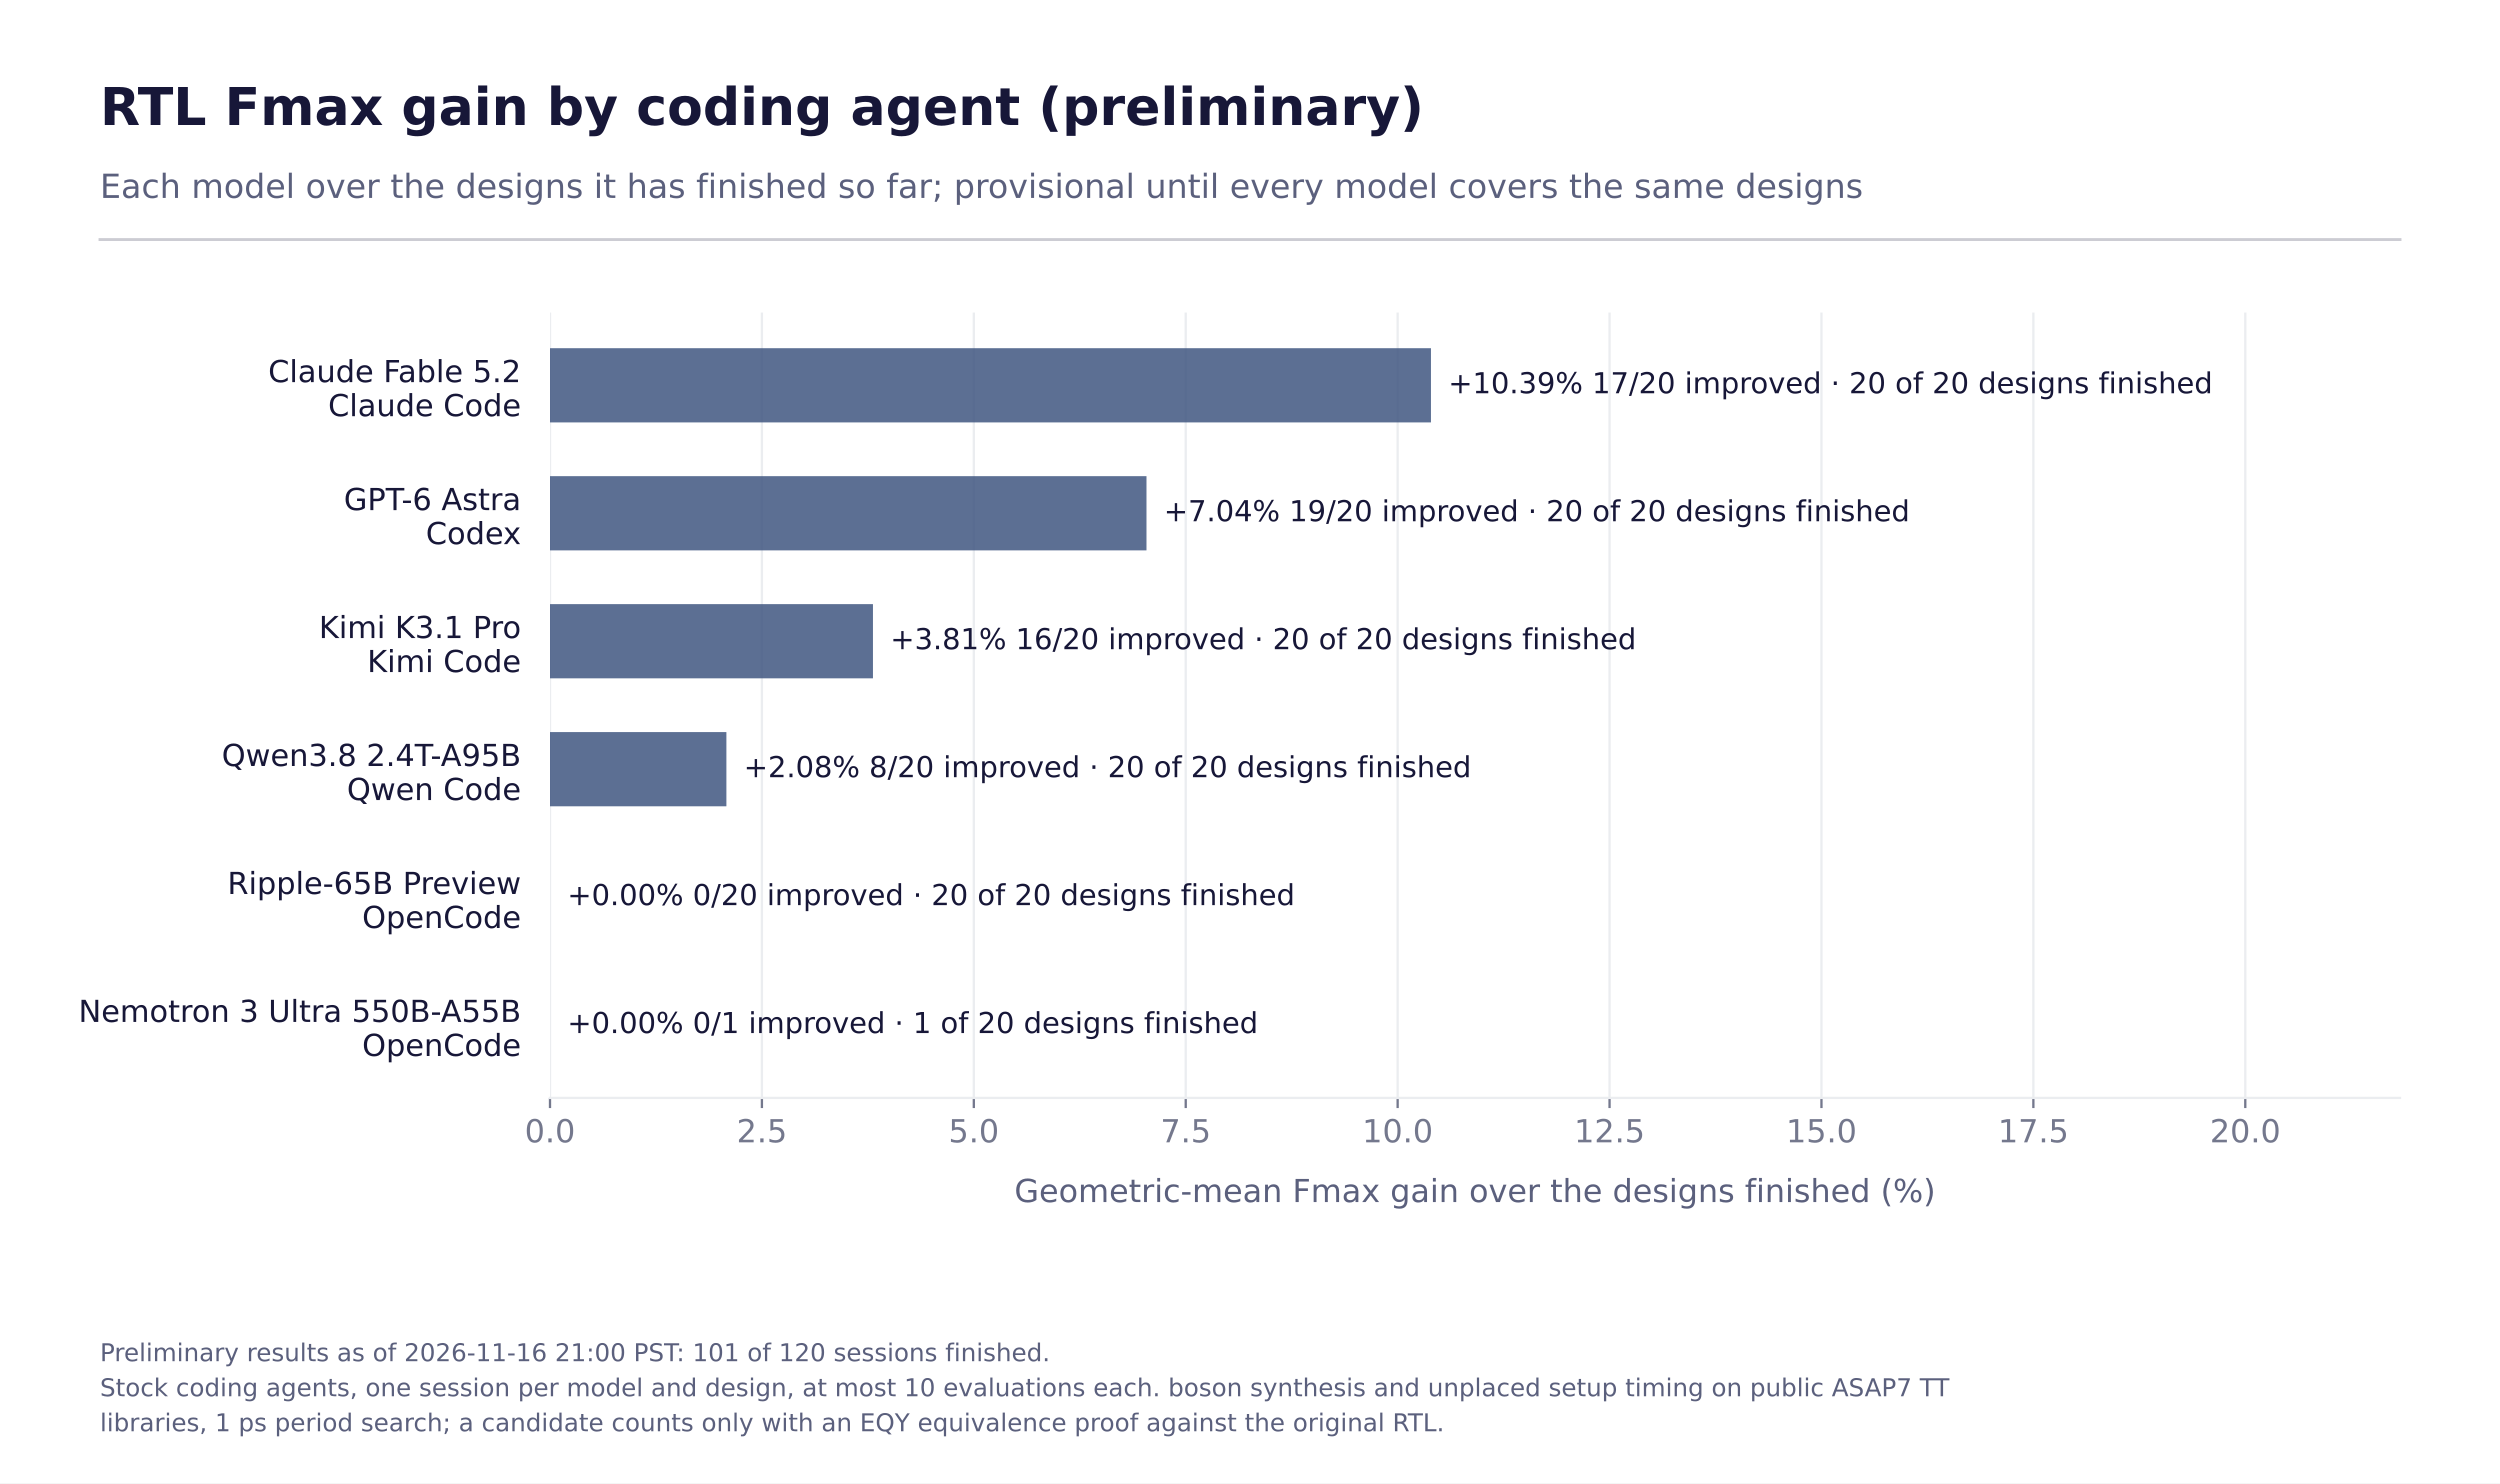
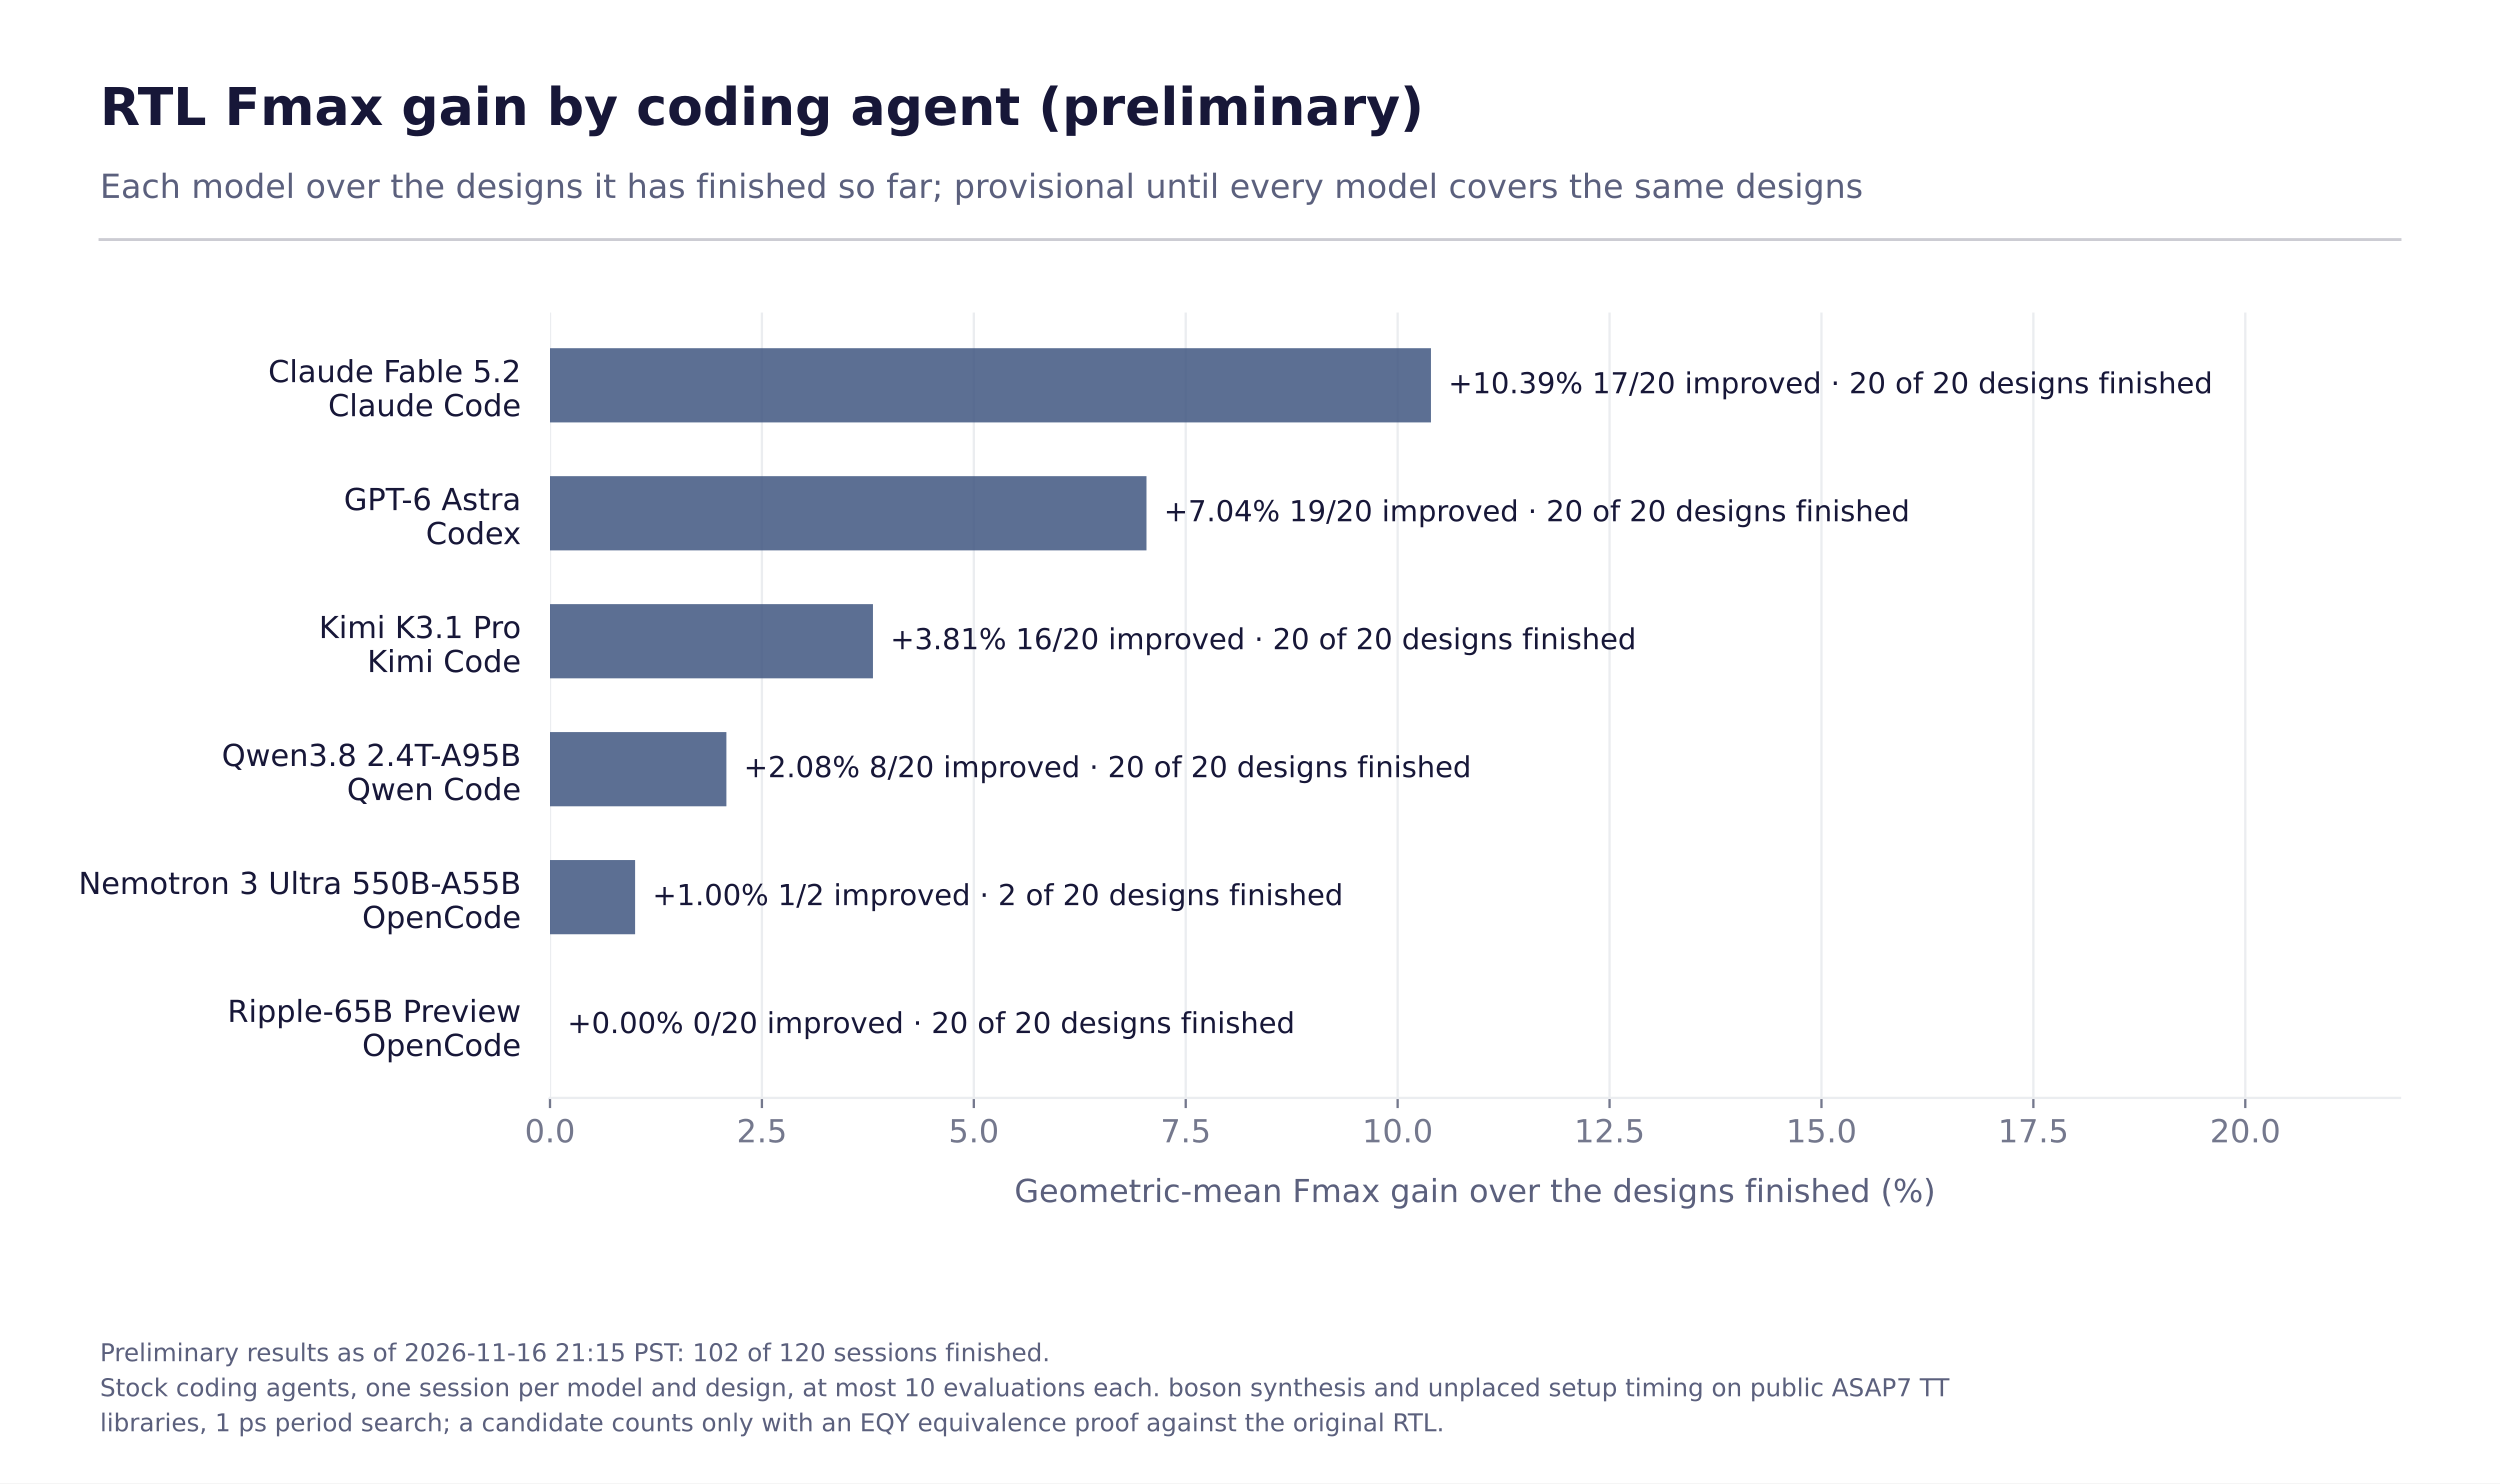
<svg xmlns="http://www.w3.org/2000/svg" xmlns:xlink="http://www.w3.org/1999/xlink" width="864pt" height="512.64pt" viewBox="0 0 864 512.64" version="1.1">
  <defs>
    <style type="text/css">*{stroke-linejoin: round; stroke-linecap: butt}</style>
  </defs>
  <g id="figure_1">
    <g id="patch_1">
      <path d="M 0 512.64  L 864 512.64  L 864 0  L 0 0  z " style="fill: #ffffff" />
    </g>
    <g id="axes_1">
      <g id="patch_2">
        <path d="M 190.08 379.44  L 829.44 379.44  L 829.44 108  L 190.08 108  z " style="fill: #ffffff" />
      </g>
      <g id="matplotlib.axis_1">
        <g id="xtick_1">
          <g id="line2d_1">
            <path d="M 190.08 379.44  L 190.08 108  " clip-path="url(#pbbf078af64)" style="fill: none; stroke: #ebedf0; stroke-width: 0.8; stroke-linecap: square" />
          </g>
          <g id="line2d_2">
            <defs>
              <path id="m93d353a957" d="M 0 0  L 0 3.5  " style="stroke: #74788d; stroke-width: 0.8" />
            </defs>
            <g>
              <use xlink:href="#m93d353a957" x="190.08" y="379.44" style="fill: #74788d; stroke: #74788d; stroke-width: 0.8" />
            </g>
          </g>
          <g id="text_1">
            <text style="fill: #74788d; font: 11px 'DejaVu Sans'; text-anchor: middle" x="190.08" y="394.798" transform="rotate(-0 190.08 394.7983)">0.0</text>
          </g>
        </g>
        <g id="xtick_2">
          <g id="line2d_3">
            <path d="M 263.316 379.44  L 263.316 108  " clip-path="url(#pbbf078af64)" style="fill: none; stroke: #ebedf0; stroke-width: 0.8; stroke-linecap: square" />
          </g>
          <g id="line2d_4">
            <g>
              <use xlink:href="#m93d353a957" x="263.316" y="379.44" style="fill: #74788d; stroke: #74788d; stroke-width: 0.8" />
            </g>
          </g>
          <g id="text_2">
            <text style="fill: #74788d; font: 11px 'DejaVu Sans'; text-anchor: middle" x="263.316" y="394.798" transform="rotate(-0 263.3161 394.7983)">2.5</text>
          </g>
        </g>
        <g id="xtick_3">
          <g id="line2d_5">
            <path d="M 336.552 379.44  L 336.552 108  " clip-path="url(#pbbf078af64)" style="fill: none; stroke: #ebedf0; stroke-width: 0.8; stroke-linecap: square" />
          </g>
          <g id="line2d_6">
            <g>
              <use xlink:href="#m93d353a957" x="336.552" y="379.44" style="fill: #74788d; stroke: #74788d; stroke-width: 0.8" />
            </g>
          </g>
          <g id="text_3">
            <text style="fill: #74788d; font: 11px 'DejaVu Sans'; text-anchor: middle" x="336.552" y="394.798" transform="rotate(-0 336.5522 394.7983)">5.0</text>
          </g>
        </g>
        <g id="xtick_4">
          <g id="line2d_7">
            <path d="M 409.788 379.44  L 409.788 108  " clip-path="url(#pbbf078af64)" style="fill: none; stroke: #ebedf0; stroke-width: 0.8; stroke-linecap: square" />
          </g>
          <g id="line2d_8">
            <g>
              <use xlink:href="#m93d353a957" x="409.788" y="379.44" style="fill: #74788d; stroke: #74788d; stroke-width: 0.8" />
            </g>
          </g>
          <g id="text_4">
            <text style="fill: #74788d; font: 11px 'DejaVu Sans'; text-anchor: middle" x="409.788" y="394.798" transform="rotate(-0 409.7883 394.7983)">7.5</text>
          </g>
        </g>
        <g id="xtick_5">
          <g id="line2d_9">
            <path d="M 483.024 379.44  L 483.024 108  " clip-path="url(#pbbf078af64)" style="fill: none; stroke: #ebedf0; stroke-width: 0.8; stroke-linecap: square" />
          </g>
          <g id="line2d_10">
            <g>
              <use xlink:href="#m93d353a957" x="483.024" y="379.44" style="fill: #74788d; stroke: #74788d; stroke-width: 0.8" />
            </g>
          </g>
          <g id="text_5">
            <text style="fill: #74788d; font: 11px 'DejaVu Sans'; text-anchor: middle" x="483.024" y="394.798" transform="rotate(-0 483.0244 394.7983)">10.0</text>
          </g>
        </g>
        <g id="xtick_6">
          <g id="line2d_11">
            <path d="M 556.261 379.44  L 556.261 108  " clip-path="url(#pbbf078af64)" style="fill: none; stroke: #ebedf0; stroke-width: 0.8; stroke-linecap: square" />
          </g>
          <g id="line2d_12">
            <g>
              <use xlink:href="#m93d353a957" x="556.261" y="379.44" style="fill: #74788d; stroke: #74788d; stroke-width: 0.8" />
            </g>
          </g>
          <g id="text_6">
            <text style="fill: #74788d; font: 11px 'DejaVu Sans'; text-anchor: middle" x="556.261" y="394.798" transform="rotate(-0 556.2605 394.7983)">12.5</text>
          </g>
        </g>
        <g id="xtick_7">
          <g id="line2d_13">
            <path d="M 629.497 379.44  L 629.497 108  " clip-path="url(#pbbf078af64)" style="fill: none; stroke: #ebedf0; stroke-width: 0.8; stroke-linecap: square" />
          </g>
          <g id="line2d_14">
            <g>
              <use xlink:href="#m93d353a957" x="629.497" y="379.44" style="fill: #74788d; stroke: #74788d; stroke-width: 0.8" />
            </g>
          </g>
          <g id="text_7">
            <text style="fill: #74788d; font: 11px 'DejaVu Sans'; text-anchor: middle" x="629.497" y="394.798" transform="rotate(-0 629.4966 394.7983)">15.0</text>
          </g>
        </g>
        <g id="xtick_8">
          <g id="line2d_15">
            <path d="M 702.733 379.44  L 702.733 108  " clip-path="url(#pbbf078af64)" style="fill: none; stroke: #ebedf0; stroke-width: 0.8; stroke-linecap: square" />
          </g>
          <g id="line2d_16">
            <g>
              <use xlink:href="#m93d353a957" x="702.733" y="379.44" style="fill: #74788d; stroke: #74788d; stroke-width: 0.8" />
            </g>
          </g>
          <g id="text_8">
            <text style="fill: #74788d; font: 11px 'DejaVu Sans'; text-anchor: middle" x="702.733" y="394.798" transform="rotate(-0 702.7327 394.7983)">17.5</text>
          </g>
        </g>
        <g id="xtick_9">
          <g id="line2d_17">
            <path d="M 775.969 379.44  L 775.969 108  " clip-path="url(#pbbf078af64)" style="fill: none; stroke: #ebedf0; stroke-width: 0.8; stroke-linecap: square" />
          </g>
          <g id="line2d_18">
            <g>
              <use xlink:href="#m93d353a957" x="775.969" y="379.44" style="fill: #74788d; stroke: #74788d; stroke-width: 0.8" />
            </g>
          </g>
          <g id="text_9">
            <text style="fill: #74788d; font: 11px 'DejaVu Sans'; text-anchor: middle" x="775.969" y="394.798" transform="rotate(-0 775.9689 394.7983)">20.0</text>
          </g>
        </g>
        <g id="text_10">
          <text style="fill: #5b607d; font: 11px 'DejaVu Sans'; text-anchor: middle" x="509.76" y="415.444" transform="rotate(-0 509.76 415.4442)">Geometric-mean Fmax gain over the designs finished (%)</text>
        </g>
      </g>
      <g id="matplotlib.axis_2">
        <g id="ytick_1">
          <g id="line2d_19" />
          <g id="text_11">
            <text style="fill: #171738; font: 10.5px 'DejaVu Sans'" transform="translate(92.68391 132.071)">Claude Fable 5.2</text>
            <text style="fill: #171738; font: 10.5px 'DejaVu Sans'" transform="translate(113.3952 143.8287)">Claude Code</text>
          </g>
        </g>
        <g id="ytick_2">
          <g id="line2d_20" />
          <g id="text_12">
            <text style="fill: #171738; font: 10.5px 'DejaVu Sans'" transform="translate(118.8322 176.2939)">GPT-6 Astra</text>
            <text style="fill: #171738; font: 10.5px 'DejaVu Sans'" transform="translate(147.1658 188.0516)">Codex</text>
          </g>
        </g>
        <g id="ytick_3">
          <g id="line2d_21" />
          <g id="text_13">
            <text style="fill: #171738; font: 10.5px 'DejaVu Sans'" transform="translate(110.2222 220.5167)">Kimi K3.1 Pro</text>
            <text style="fill: #171738; font: 10.5px 'DejaVu Sans'" transform="translate(126.9123 232.2744)">Kimi Code</text>
          </g>
        </g>
        <g id="ytick_4">
          <g id="line2d_22" />
          <g id="text_14">
            <text style="fill: #171738; font: 10.5px 'DejaVu Sans'" transform="translate(76.62383 264.7396)">Qwen3.8 2.4T-A95B</text>
            <text style="fill: #171738; font: 10.5px 'DejaVu Sans'" transform="translate(119.892 276.4973)">Qwen Code</text>
          </g>
        </g>
        <g id="ytick_5">
          <g id="line2d_23" />
          <g id="text_15">
-             <text style="fill: #171738; font: 10.5px 'DejaVu Sans'" transform="translate(78.59914 308.9625)">Ripple-65B Preview</text>
+             <text style="fill: #171738; font: 10.5px 'DejaVu Sans'" transform="translate(27.12945 308.9625)">Nemotron 3 Ultra 550B-A55B</text>
            <text style="fill: #171738; font: 10.5px 'DejaVu Sans'" transform="translate(125.1502 320.7202)">OpenCode</text>
          </g>
        </g>
        <g id="ytick_6">
          <g id="line2d_24" />
          <g id="text_16">
-             <text style="fill: #171738; font: 10.5px 'DejaVu Sans'" transform="translate(27.12945 353.1853)">Nemotron 3 Ultra 550B-A55B</text>
+             <text style="fill: #171738; font: 10.5px 'DejaVu Sans'" transform="translate(78.59914 353.1853)">Ripple-65B Preview</text>
            <text style="fill: #171738; font: 10.5px 'DejaVu Sans'" transform="translate(125.1502 364.9431)">OpenCode</text>
          </g>
        </g>
      </g>
      <g id="patch_3">
        <path d="M 190.08 120.338  L 494.537 120.338  L 494.537 145.987  L 190.08 145.987  z " clip-path="url(#pbbf078af64)" style="fill: #3f5680; opacity: 0.85" />
      </g>
      <g id="patch_4">
        <path d="M 190.08 164.561  L 396.225 164.561  L 396.225 190.21  L 190.08 190.21  z " clip-path="url(#pbbf078af64)" style="fill: #3f5680; opacity: 0.85" />
      </g>
      <g id="patch_5">
        <path d="M 190.08 208.784  L 301.692 208.784  L 301.692 234.433  L 190.08 234.433  z " clip-path="url(#pbbf078af64)" style="fill: #3f5680; opacity: 0.85" />
      </g>
      <g id="patch_6">
        <path d="M 190.08 253.007  L 251.042 253.007  L 251.042 278.656  L 190.08 278.656  z " clip-path="url(#pbbf078af64)" style="fill: #3f5680; opacity: 0.85" />
      </g>
      <g id="patch_7">
-         <path d="M 190.08 297.23  L 190.08 297.23  L 190.08 322.879  L 190.08 322.879  z " clip-path="url(#pbbf078af64)" style="fill: #3f5680; opacity: 0.85" />
+         <path d="M 190.08 297.23  L 219.492 297.23  L 219.492 322.879  L 190.08 322.879  z " clip-path="url(#pbbf078af64)" style="fill: #3f5680; opacity: 0.85" />
      </g>
      <g id="patch_8">
        <path d="M 190.08 341.453  L 190.08 341.453  L 190.08 367.102  L 190.08 367.102  z " clip-path="url(#pbbf078af64)" style="fill: #3f5680; opacity: 0.85" />
      </g>
      <g id="patch_9">
        <path d="M 190.08 379.44  L 829.44 379.44  " style="fill: none; stroke: #ebedf0; stroke-width: 0.8; stroke-linejoin: miter; stroke-linecap: square" />
      </g>
      <g id="text_17">
        <text style="fill: #171738; font: 10px 'DejaVu Sans'; text-anchor: start" x="500.537" y="135.922" transform="rotate(-0 500.5371 135.9222)">+10.39%   17/20 improved · 20 of 20 designs finished</text>
      </g>
      <g id="text_18">
        <text style="fill: #171738; font: 10px 'DejaVu Sans'; text-anchor: start" x="402.225" y="180.145" transform="rotate(-0 402.225 180.1451)">+7.04%   19/20 improved · 20 of 20 designs finished</text>
      </g>
      <g id="text_19">
        <text style="fill: #171738; font: 10px 'DejaVu Sans'; text-anchor: start" x="307.692" y="224.368" transform="rotate(-0 307.6918 224.3679)">+3.81%   16/20 improved · 20 of 20 designs finished</text>
      </g>
      <g id="text_20">
        <text style="fill: #171738; font: 10px 'DejaVu Sans'; text-anchor: start" x="257.042" y="268.591" transform="rotate(-0 257.0417 268.5908)">+2.08%   8/20 improved · 20 of 20 designs finished</text>
      </g>
      <g id="text_21">
-         <text style="fill: #171738; font: 10px 'DejaVu Sans'; text-anchor: start" x="196.08" y="312.814" transform="rotate(-0 196.08 312.8137)">+0.00%   0/20 improved · 20 of 20 designs finished</text>
+         <text style="fill: #171738; font: 10px 'DejaVu Sans'; text-anchor: start" x="225.492" y="312.814" transform="rotate(-0 225.4916 312.8137)">+1.00%   1/2 improved · 2 of 20 designs finished</text>
      </g>
      <g id="text_22">
-         <text style="fill: #171738; font: 10px 'DejaVu Sans'; text-anchor: start" x="196.08" y="357.037" transform="rotate(-0 196.08 357.0366)">+0.00%   0/1 improved · 1 of 20 designs finished</text>
+         <text style="fill: #171738; font: 10px 'DejaVu Sans'; text-anchor: start" x="196.08" y="357.037" transform="rotate(-0 196.08 357.0366)">+0.00%   0/20 improved · 20 of 20 designs finished</text>
      </g>
    </g>
    <g id="line2d_25">
      <path d="M 34.56 82.8  L 829.44 82.8  " style="fill: none; stroke: #171738; stroke-opacity: 0.22; stroke-linecap: square" />
    </g>
    <g id="text_23">
      <text style="fill: #171738; font: 700 18px 'DejaVu Sans'; text-anchor: start" x="34.56" y="43.2" transform="rotate(-0 34.56 43.2)">RTL Fmax gain by coding agent (preliminary)</text>
    </g>
    <g id="text_24">
      <text style="fill: #5b607d; font: 11.5px 'DejaVu Sans'; text-anchor: start" x="34.56" y="68.4" transform="rotate(-0 34.56 68.4)">Each model over the designs it has finished so far; provisional until every model covers the same designs</text>
    </g>
    <g id="text_25">
-       <text style="fill: #5b607d; font: 8.5px 'DejaVu Sans'" transform="translate(34.56 470.4368)">Preliminary results as of 2026-11-16 21:00 PST: 101 of 120 sessions finished.</text>
+       <text style="fill: #5b607d; font: 8.5px 'DejaVu Sans'" transform="translate(34.56 470.4368)">Preliminary results as of 2026-11-16 21:15 PST: 102 of 120 sessions finished.</text>
      <text style="fill: #5b607d; font: 8.5px 'DejaVu Sans'" transform="translate(34.56 482.5384)">Stock coding agents, one session per model and design, at most 10 evaluations each. boson synthesis and unplaced setup timing on public ASAP7 TT</text>
      <text style="fill: #5b607d; font: 8.5px 'DejaVu Sans'" transform="translate(34.56 494.64)">libraries, 1 ps period search; a candidate counts only with an EQY equivalence proof against the original RTL.</text>
    </g>
  </g>
  <defs>
    <clipPath id="pbbf078af64">
      <rect x="190.08" y="108" width="639.36" height="271.44" />
    </clipPath>
  </defs>
</svg>
